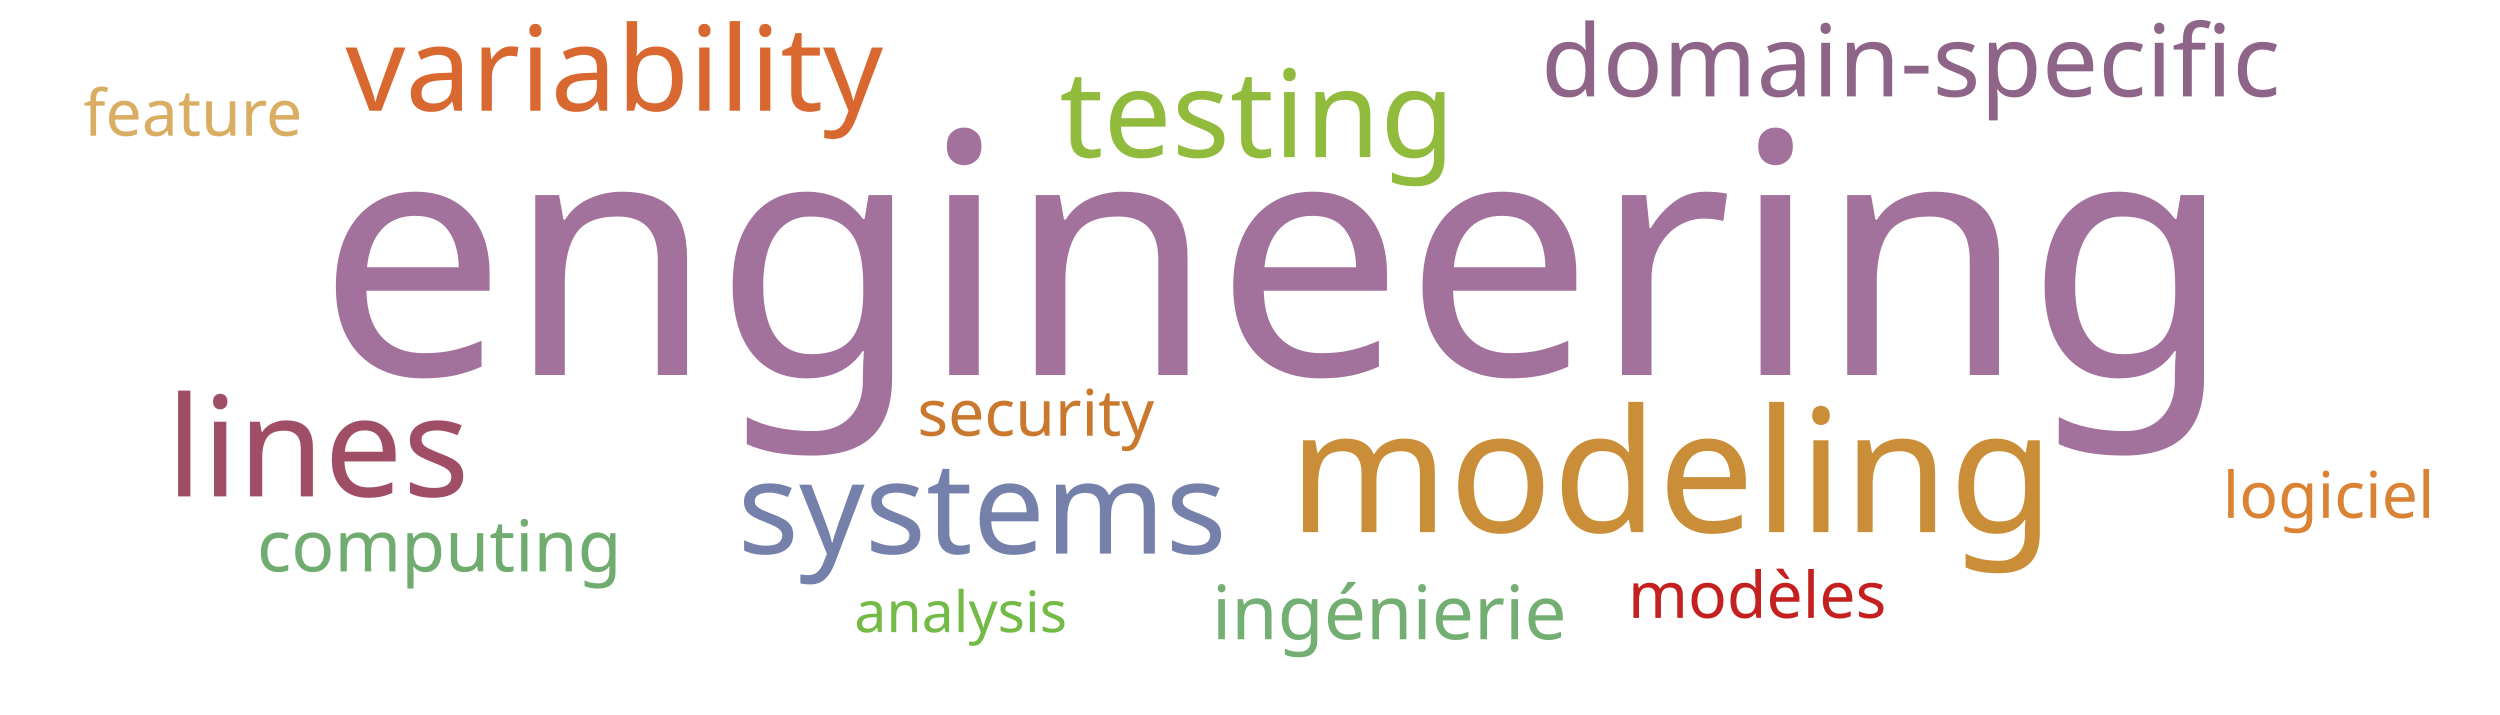
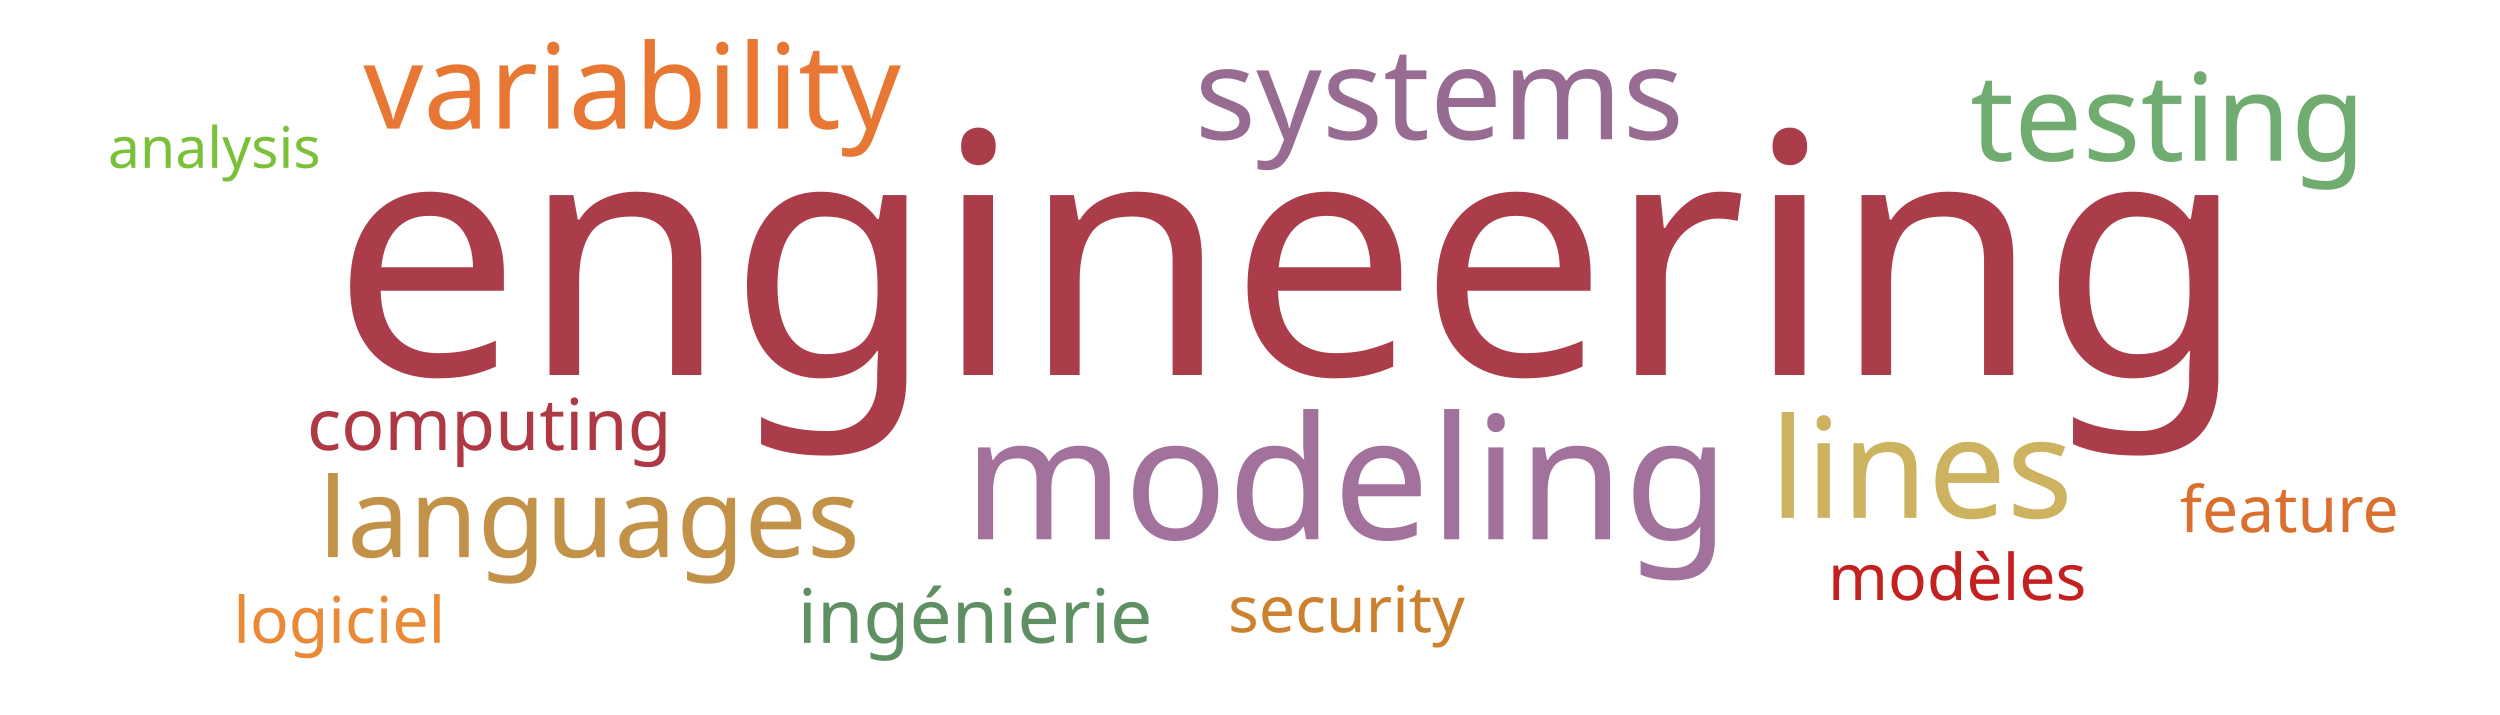
<svg xmlns="http://www.w3.org/2000/svg" width="700" height="200">
  <g transform="translate(350, 100)">
-     <text text-anchor="middle" style="font-family: Impact; font-size: 94px; fill: #a2729c" transform="translate(7,5)rotate(0)">engineering</text>
-     <text text-anchor="middle" style="font-family: Impact; font-size: 48px; fill: #ca8e38" transform="translate(118,49)rotate(0)">modeling</text>
-     <text text-anchor="middle" style="font-family: Impact; font-size: 39px; fill: #9f4e66" transform="translate(-261,39)rotate(0)">lines</text>
-     <text text-anchor="middle" style="font-family: Impact; font-size: 36px; fill: #7581ab" transform="translate(-75,55)rotate(0)">systems</text>
-     <text text-anchor="middle" style="font-family: Impact; font-size: 34px; fill: #91bb3c" transform="translate(2,-56)rotate(0)">testing</text>
-     <text text-anchor="middle" style="font-family: Impact; font-size: 33px; fill: #d8682f" transform="translate(-178,-69)rotate(0)">variability</text>
-     <text text-anchor="middle" style="font-family: Impact; font-size: 28px; fill: #8e6488" transform="translate(185,-73)rotate(0)">domain-specific</text>
-     <text text-anchor="middle" style="font-family: Impact; font-size: 21px; fill: #73ae72" transform="translate(39,79)rotate(0)">ingénierie</text>
-     <text text-anchor="middle" style="font-family: Impact; font-size: 20px; fill: #70ac6f" transform="translate(-227,60)rotate(0)">computing</text>
-     <text text-anchor="middle" style="font-family: Impact; font-size: 18px; fill: #cb782f" transform="translate(-60,22)rotate(0)">security</text>
-     <text text-anchor="middle" style="font-family: Impact; font-size: 18px; fill: #d9ae63" transform="translate(-296,-62)rotate(0)">feature</text>
-     <text text-anchor="middle" style="font-family: Impact; font-size: 18px; fill: #c42020" transform="translate(142,73)rotate(0)">modèles</text>
-     <text text-anchor="middle" style="font-family: Impact; font-size: 18px; fill: #da8335" transform="translate(302,45)rotate(0)">logiciel</text>
-     <text text-anchor="middle" style="font-family: Impact; font-size: 16px; fill: #74ba46" transform="translate(-81,77)rotate(0)">analysis</text>
+     <text text-anchor="middle" style="font-family: Impact; font-size: 94px; fill: #ab3d4b" transform="translate(11,5)rotate(0)">engineering</text>
+     <text text-anchor="middle" style="font-family: Impact; font-size: 48px; fill: #a2729c" transform="translate(27,51)rotate(0)">modeling</text>
+     <text text-anchor="middle" style="font-family: Impact; font-size: 39px; fill: #cdb25f" transform="translate(188,45)rotate(0)">lines</text>
+     <text text-anchor="middle" style="font-family: Impact; font-size: 36px; fill: #986b92" transform="translate(53,-61)rotate(0)">systems</text>
+     <text text-anchor="middle" style="font-family: Impact; font-size: 34px; fill: #70ac6f" transform="translate(257,-55)rotate(0)">testing</text>
+     <text text-anchor="middle" style="font-family: Impact; font-size: 33px; fill: #e87733" transform="translate(-173,-64)rotate(0)">variability</text>
+     <text text-anchor="middle" style="font-family: Impact; font-size: 31px; fill: #c39249" transform="translate(-185,56)rotate(0)">languages</text>
+     <text text-anchor="middle" style="font-family: Impact; font-size: 21px; fill: #5e9063" transform="translate(-77,80)rotate(0)">ingénierie</text>
+     <text text-anchor="middle" style="font-family: Impact; font-size: 20px; fill: #af3845" transform="translate(-213,26)rotate(0)">computing</text>
+     <text text-anchor="middle" style="font-family: Impact; font-size: 18px; fill: #cc812f" transform="translate(27,77)rotate(0)">security</text>
+     <text text-anchor="middle" style="font-family: Impact; font-size: 18px; fill: #d9702f" transform="translate(291,49)rotate(0)">feature</text>
+     <text text-anchor="middle" style="font-family: Impact; font-size: 18px; fill: #c42020" transform="translate(198,68)rotate(0)">modèles</text>
+     <text text-anchor="middle" style="font-family: Impact; font-size: 18px; fill: #ea8a37" transform="translate(-255,80)rotate(0)">logiciel</text>
+     <text text-anchor="middle" style="font-family: Impact; font-size: 16px; fill: #7bc039" transform="translate(-290,-53)rotate(0)">analysis</text>
  </g>
</svg>
